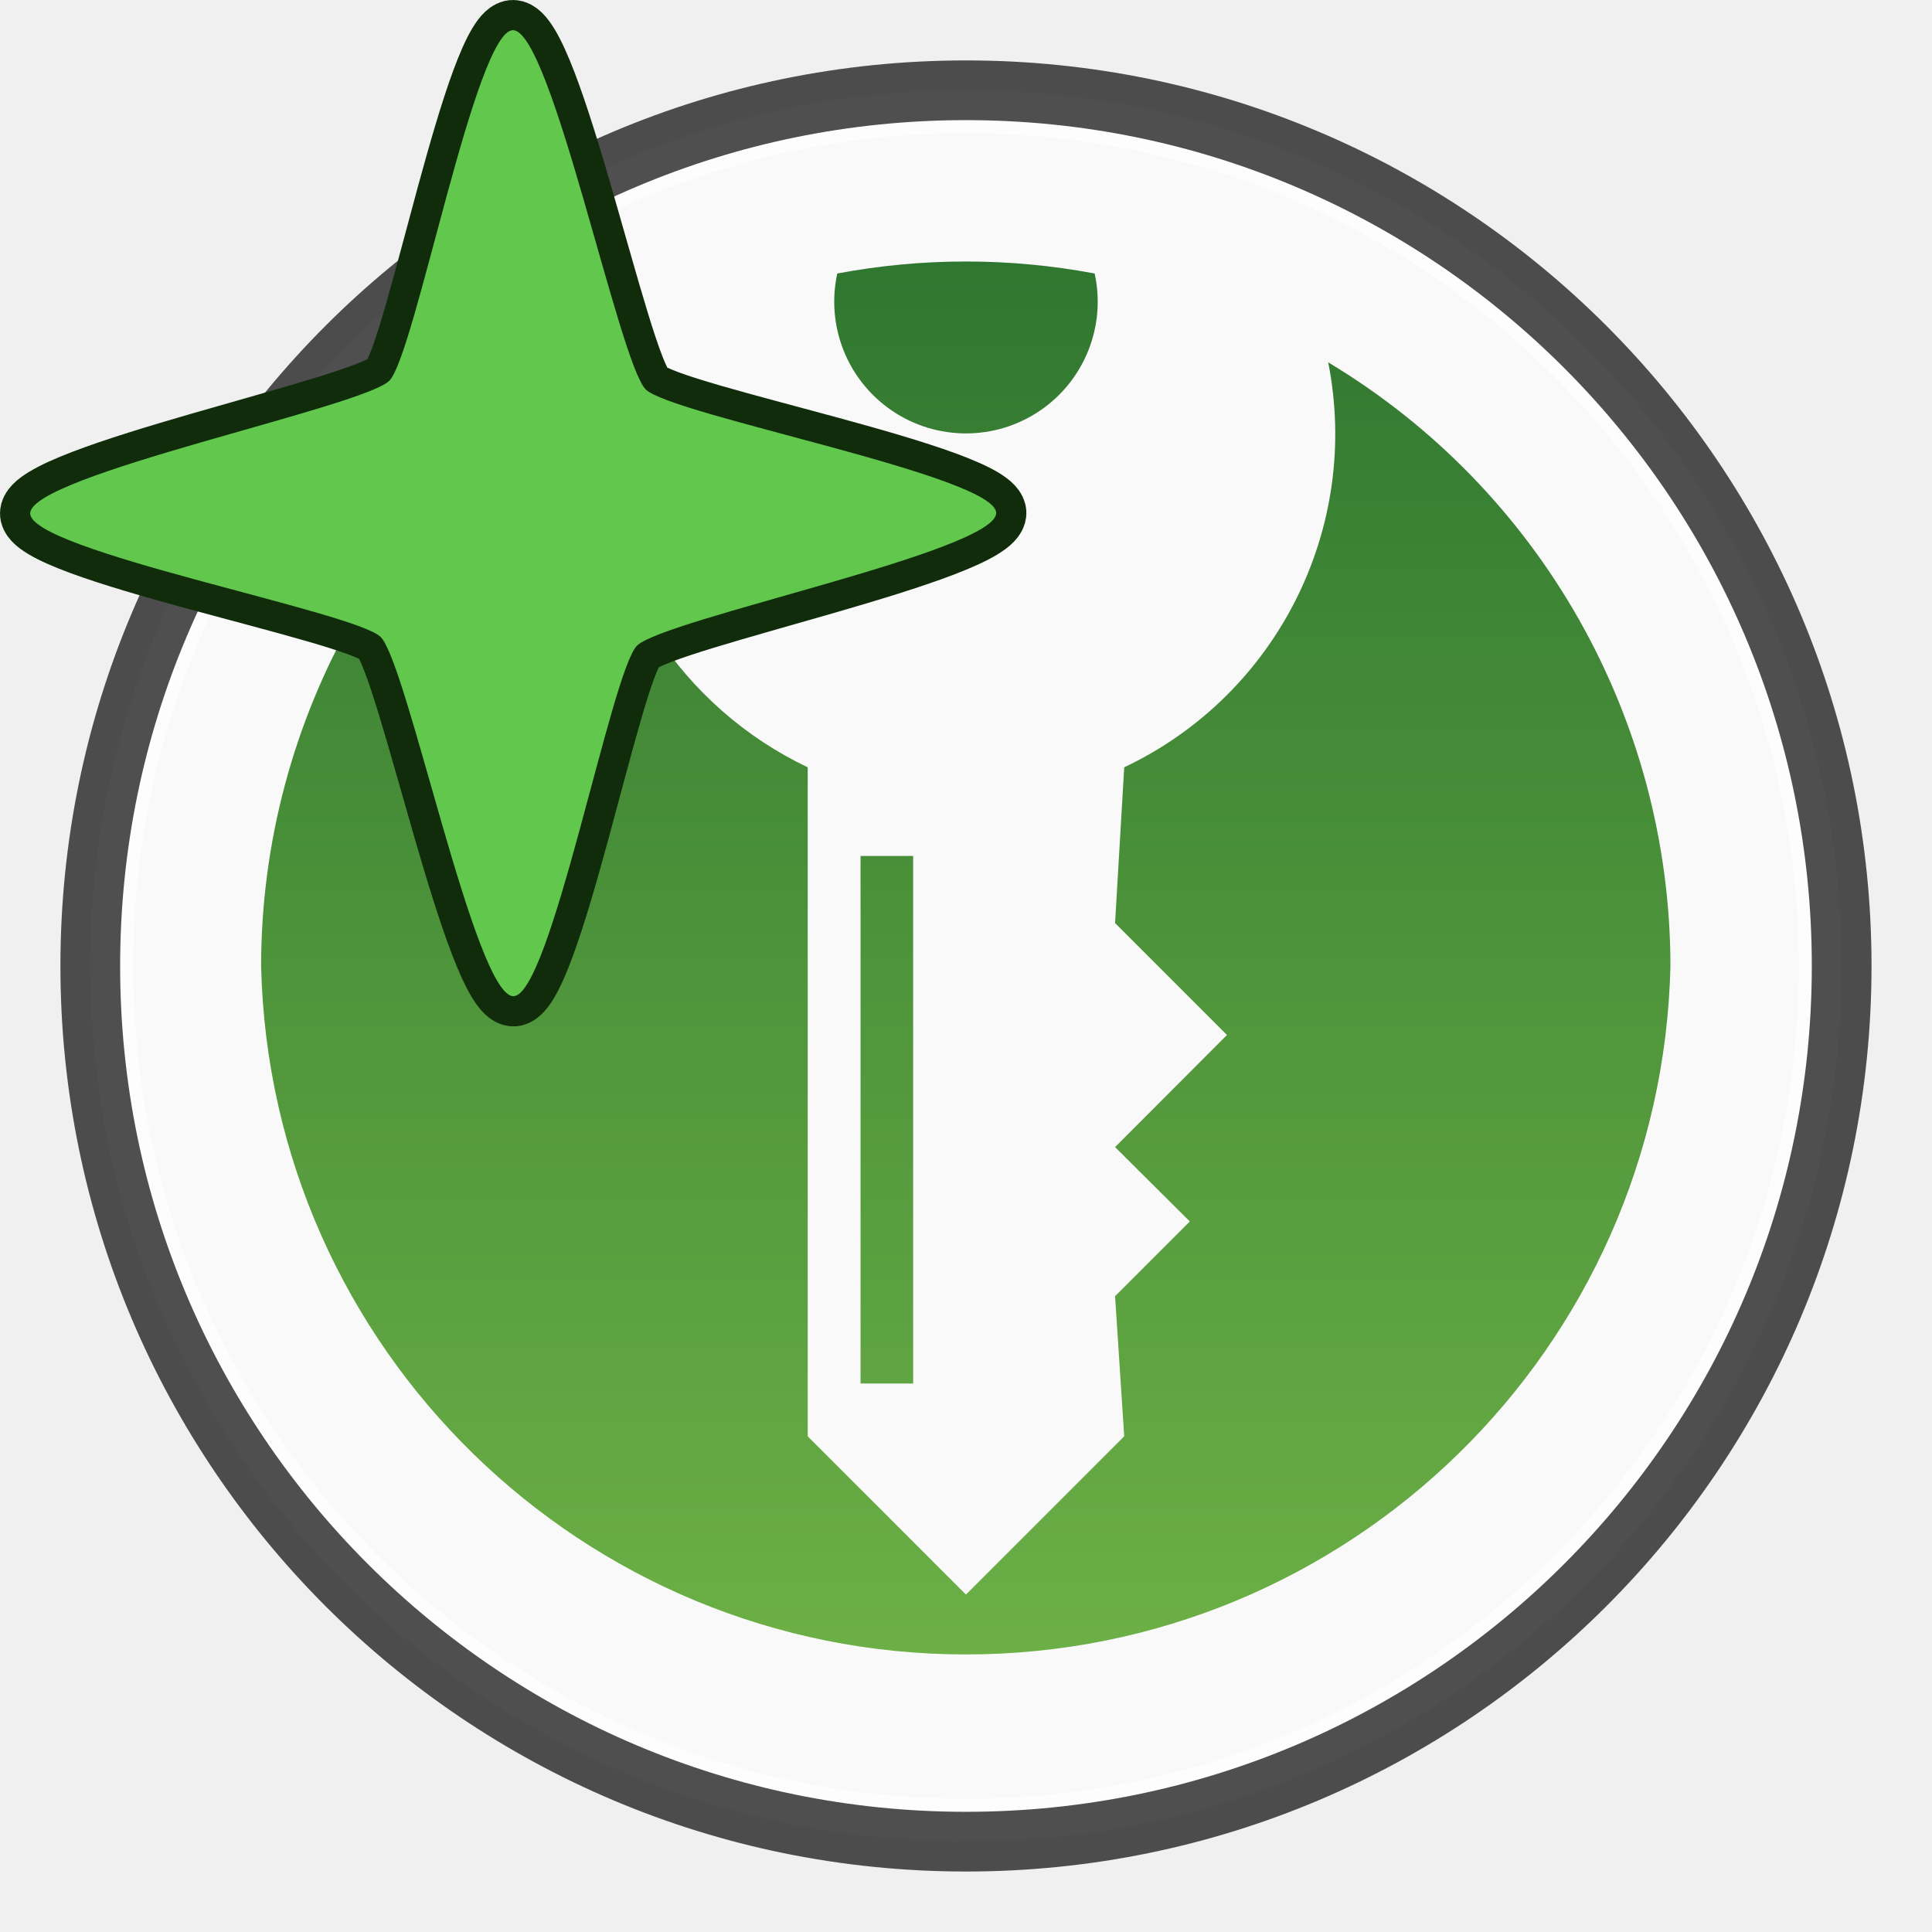
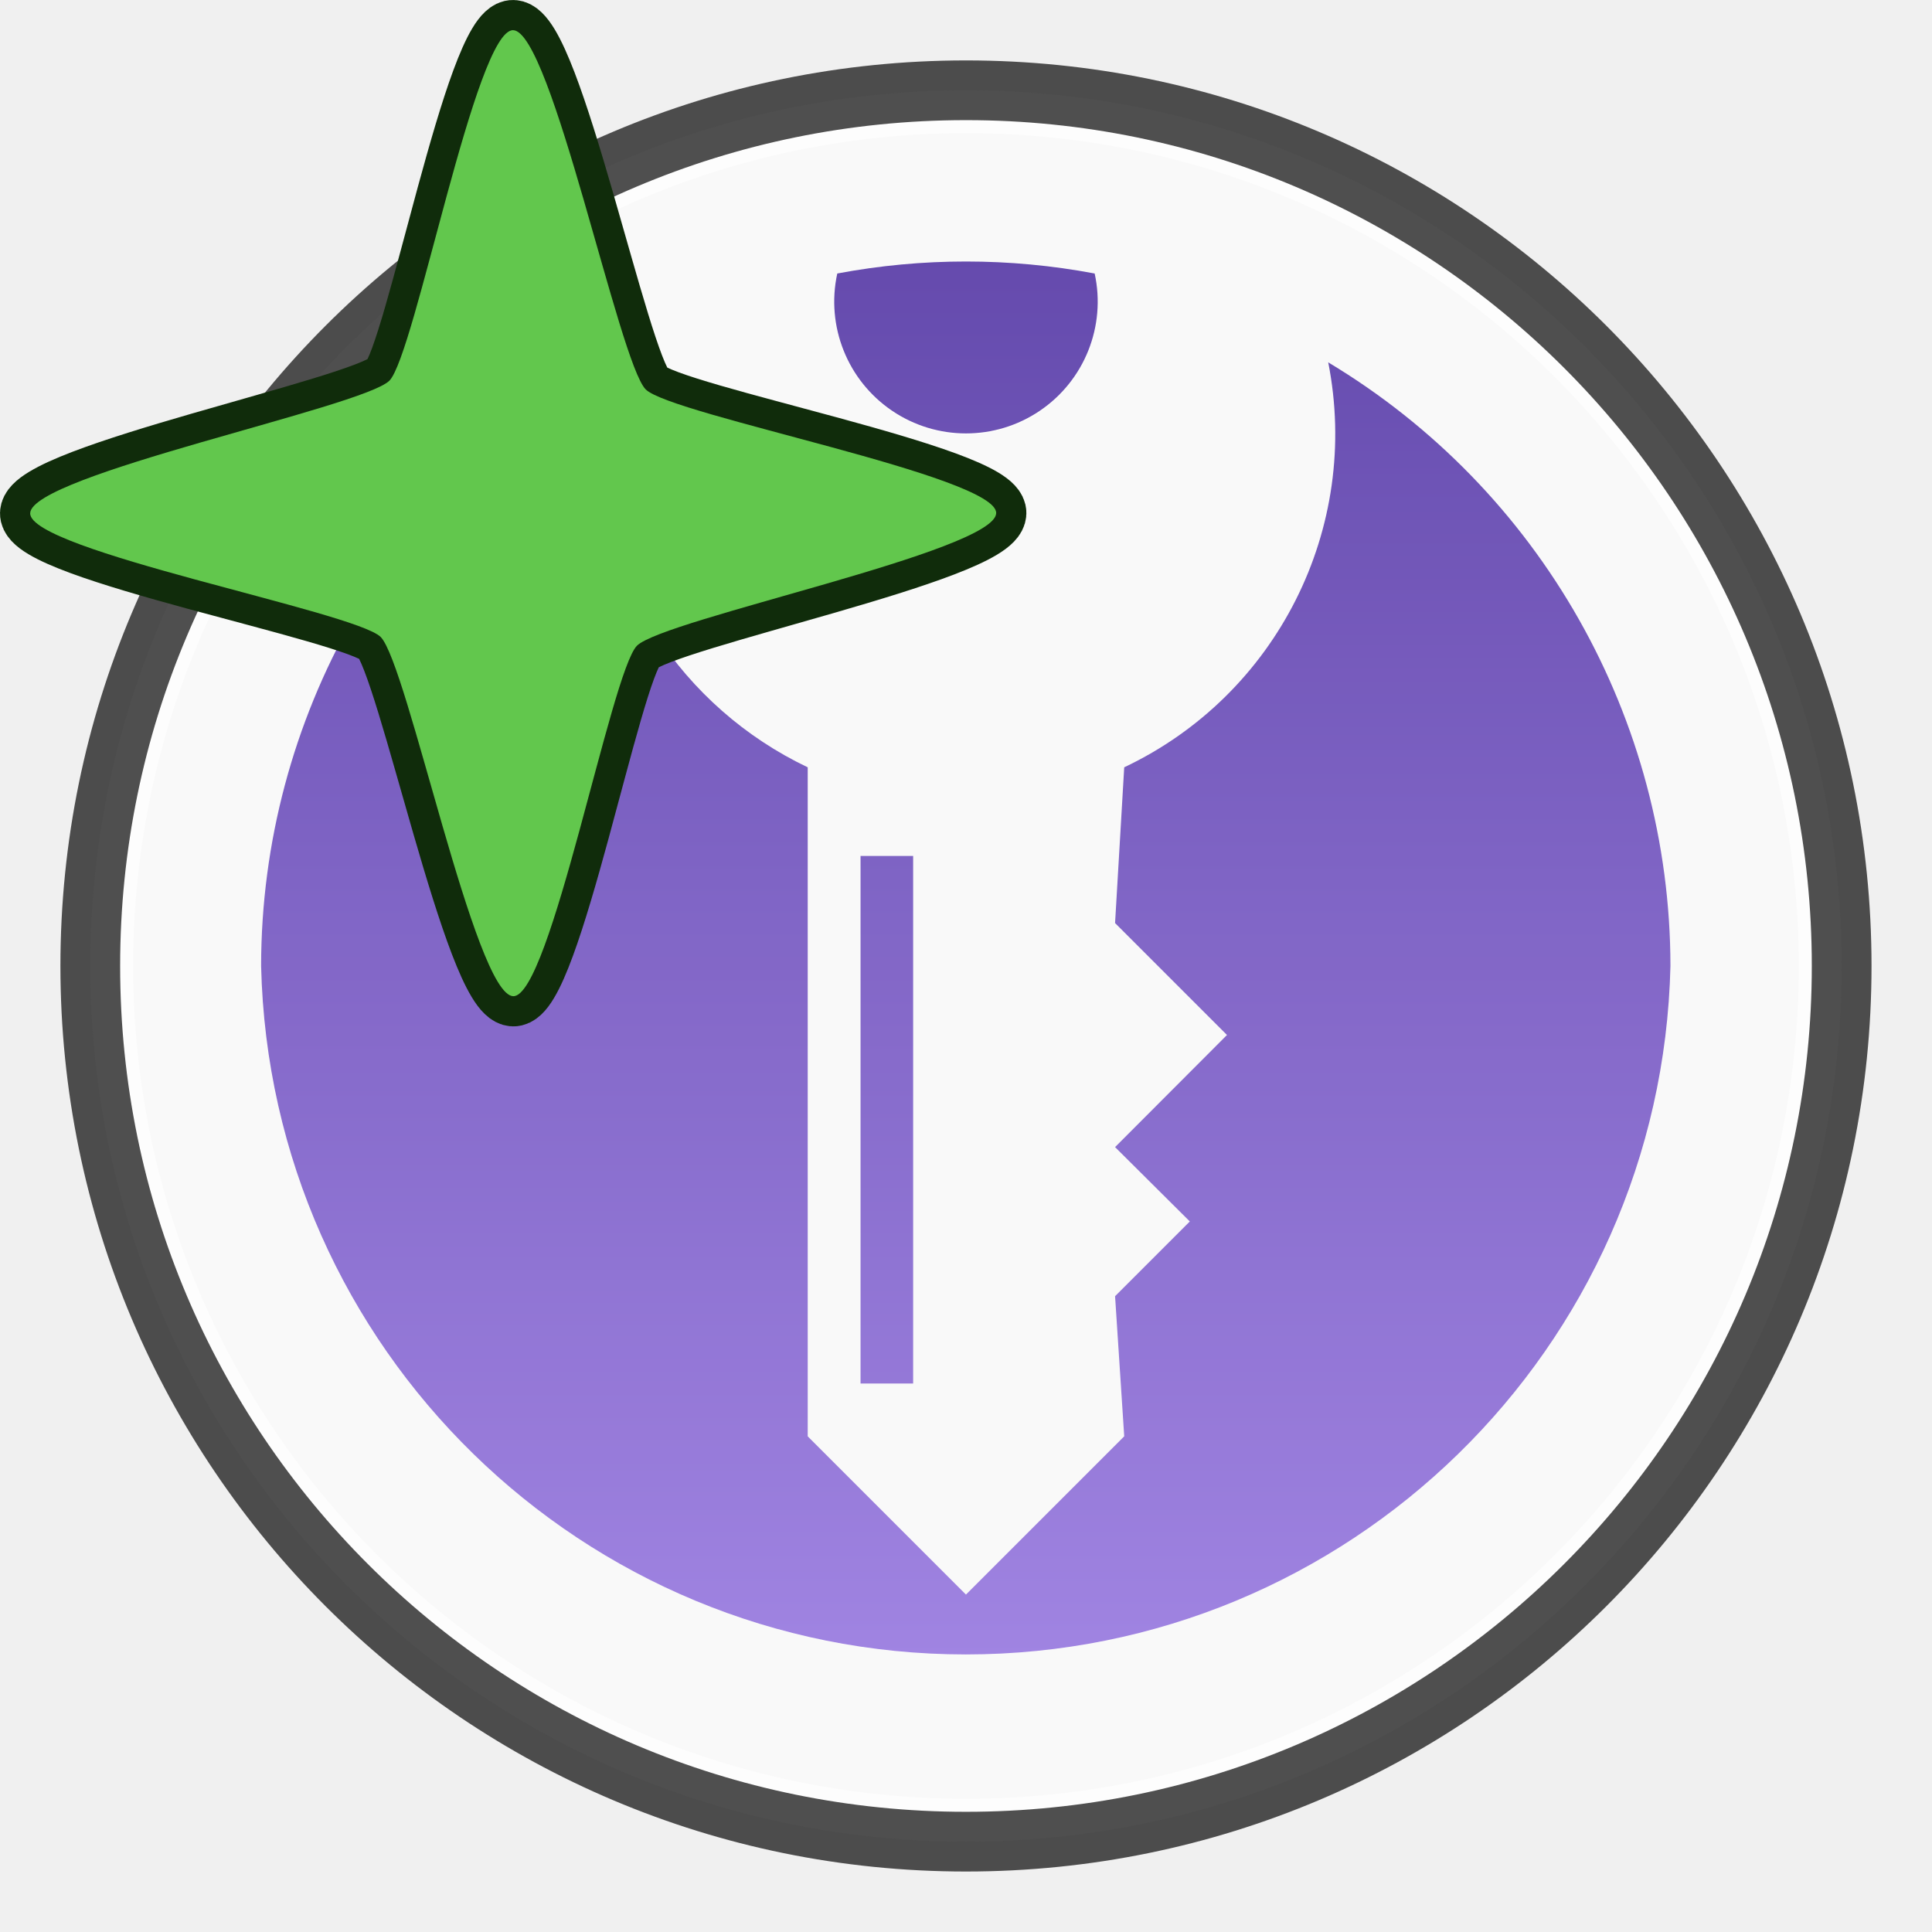
<svg xmlns="http://www.w3.org/2000/svg" xmlns:xlink="http://www.w3.org/1999/xlink" height="64" width="64" viewBox="0 0 64 64" xml:space="preserve">
  <defs>
    <linearGradient id="a">
-       <stop offset="0" style="stop-color:#226e23;stop-opacity:1" />
-       <stop offset="1" style="stop-color:#63ab3a;stop-opacity:1" />
+       <stop offset="0" style="stop-color:#5b3fa8;stop-opacity:1" />
+       <stop offset="1" style="stop-color:#9a7ce0;stop-opacity:1" />
    </linearGradient>
    <linearGradient xlink:href="#a" id="b" x1="53.24" y1="12.75" x2="53.24" y2="86.36" gradientUnits="userSpaceOnUse" />
  </defs>
  <g transform="translate(.42 .42) scale(.63158)" style="display:inline">
    <circle r="45.93" style="opacity:.871;fill:#fff;fill-opacity:1;fill-rule:evenodd;stroke:#000;stroke-width:3.132;stroke-linecap:round;stroke-linejoin:round;stroke-miterlimit:4;stroke-dasharray:none;stroke-opacity:.784" cx="50" cy="50" />
    <circle style="opacity:1;fill:none;fill-opacity:1;fill-rule:evenodd;stroke:none;stroke-width:1.5;stroke-linecap:round;stroke-linejoin:round;stroke-miterlimit:4;stroke-dasharray:none;stroke-opacity:1" cx="50" cy="50" r="42.32" />
    <path style="opacity:1;fill:#f9f9f9;fill-opacity:1;fill-rule:evenodd;stroke:none;stroke-width:2.5;stroke-linecap:round;stroke-linejoin:round;stroke-miterlimit:4;stroke-dasharray:none;stroke-opacity:1" d="M50 6.32A43.68 43.68 0 0 0 6.32 50 43.68 43.68 0 0 0 50 93.68 43.68 43.68 0 0 0 93.68 50 43.68 43.68 0 0 0 50 6.32Zm0 6.72c2.26 0 4.52.22 6.75.64a6.92 6.92 0 1 1-13.5 0c2.23-.42 4.49-.64 6.75-.64Zm-19 5.3a19.36 19.36 0 0 0 10.7 21.24v35.09l8.3 8.3 8.3-8.3-.48-7.35 3.92-3.92-3.92-3.9 5.87-5.88-5.87-5.87.48-8.17A19.35 19.35 0 0 0 69 18.34 36.97 36.97 0 0 1 86.95 50a36.97 36.97 0 0 1-73.92 0c.01-12.98 6.83-25 17.97-31.67Zm13.46 25.9h2.77V71.9h-2.76V44.23z" />
    <path style="opacity:.94;fill:url(#b);fill-opacity:1;fill-rule:nonzero;stroke:none;stroke-width:.8;stroke-linecap:round;stroke-linejoin:round;stroke-miterlimit:4;stroke-dasharray:none;stroke-opacity:1" d="M56.75 13.68a6.91 6.91 0 1 1-13.5 0 36.48 36.48 0 0 1 13.5 0zM30.63 22.1c0 7.72 4.53 14.37 11.07 17.48v35.09l8.3 8.3 8.3-8.3-.48-7.35 3.92-3.92-3.92-3.9 5.87-5.88-5.87-5.87.48-8.17A19.35 19.35 0 0 0 69 18.34 36.97 36.97 0 0 1 86.95 50a36.97 36.97 0 0 1-73.92 0c.01-12.98 6.83-25 17.97-31.67a19.4 19.4 0 0 0-.38 3.77zm13.83 22.13h2.77V71.9h-2.76V44.24z" />
  </g>
  <g style="display:inline;stroke:#34220a;stroke-width:1;stroke-opacity:1">
    <g style="display:inline;stroke:#34220a;stroke-width:.846;stroke-opacity:1" stroke="#0c0c0c" stroke-opacity=".8">
      <path d="M17 33c-1.27-.04-3.5-11-4.39-11.9C11.74 20.25.96 18.24 1 17c.04-1.27 11-3.5 11.9-4.39C13.75 11.74 15.76.96 17 1c1.27.04 3.5 11 4.39 11.9.87.86 11.65 2.87 11.61 4.1-.04 1.27-11 3.5-11.9 4.39-.86.87-2.87 11.65-4.1 11.61z" display="inline" fill="#62c74d" stroke="none" style="display:inline;stroke:#102c0b;stroke-width:2;stroke-dasharray:none;stroke-opacity:1;paint-order:stroke fill markers" />
    </g>
  </g>
</svg>
